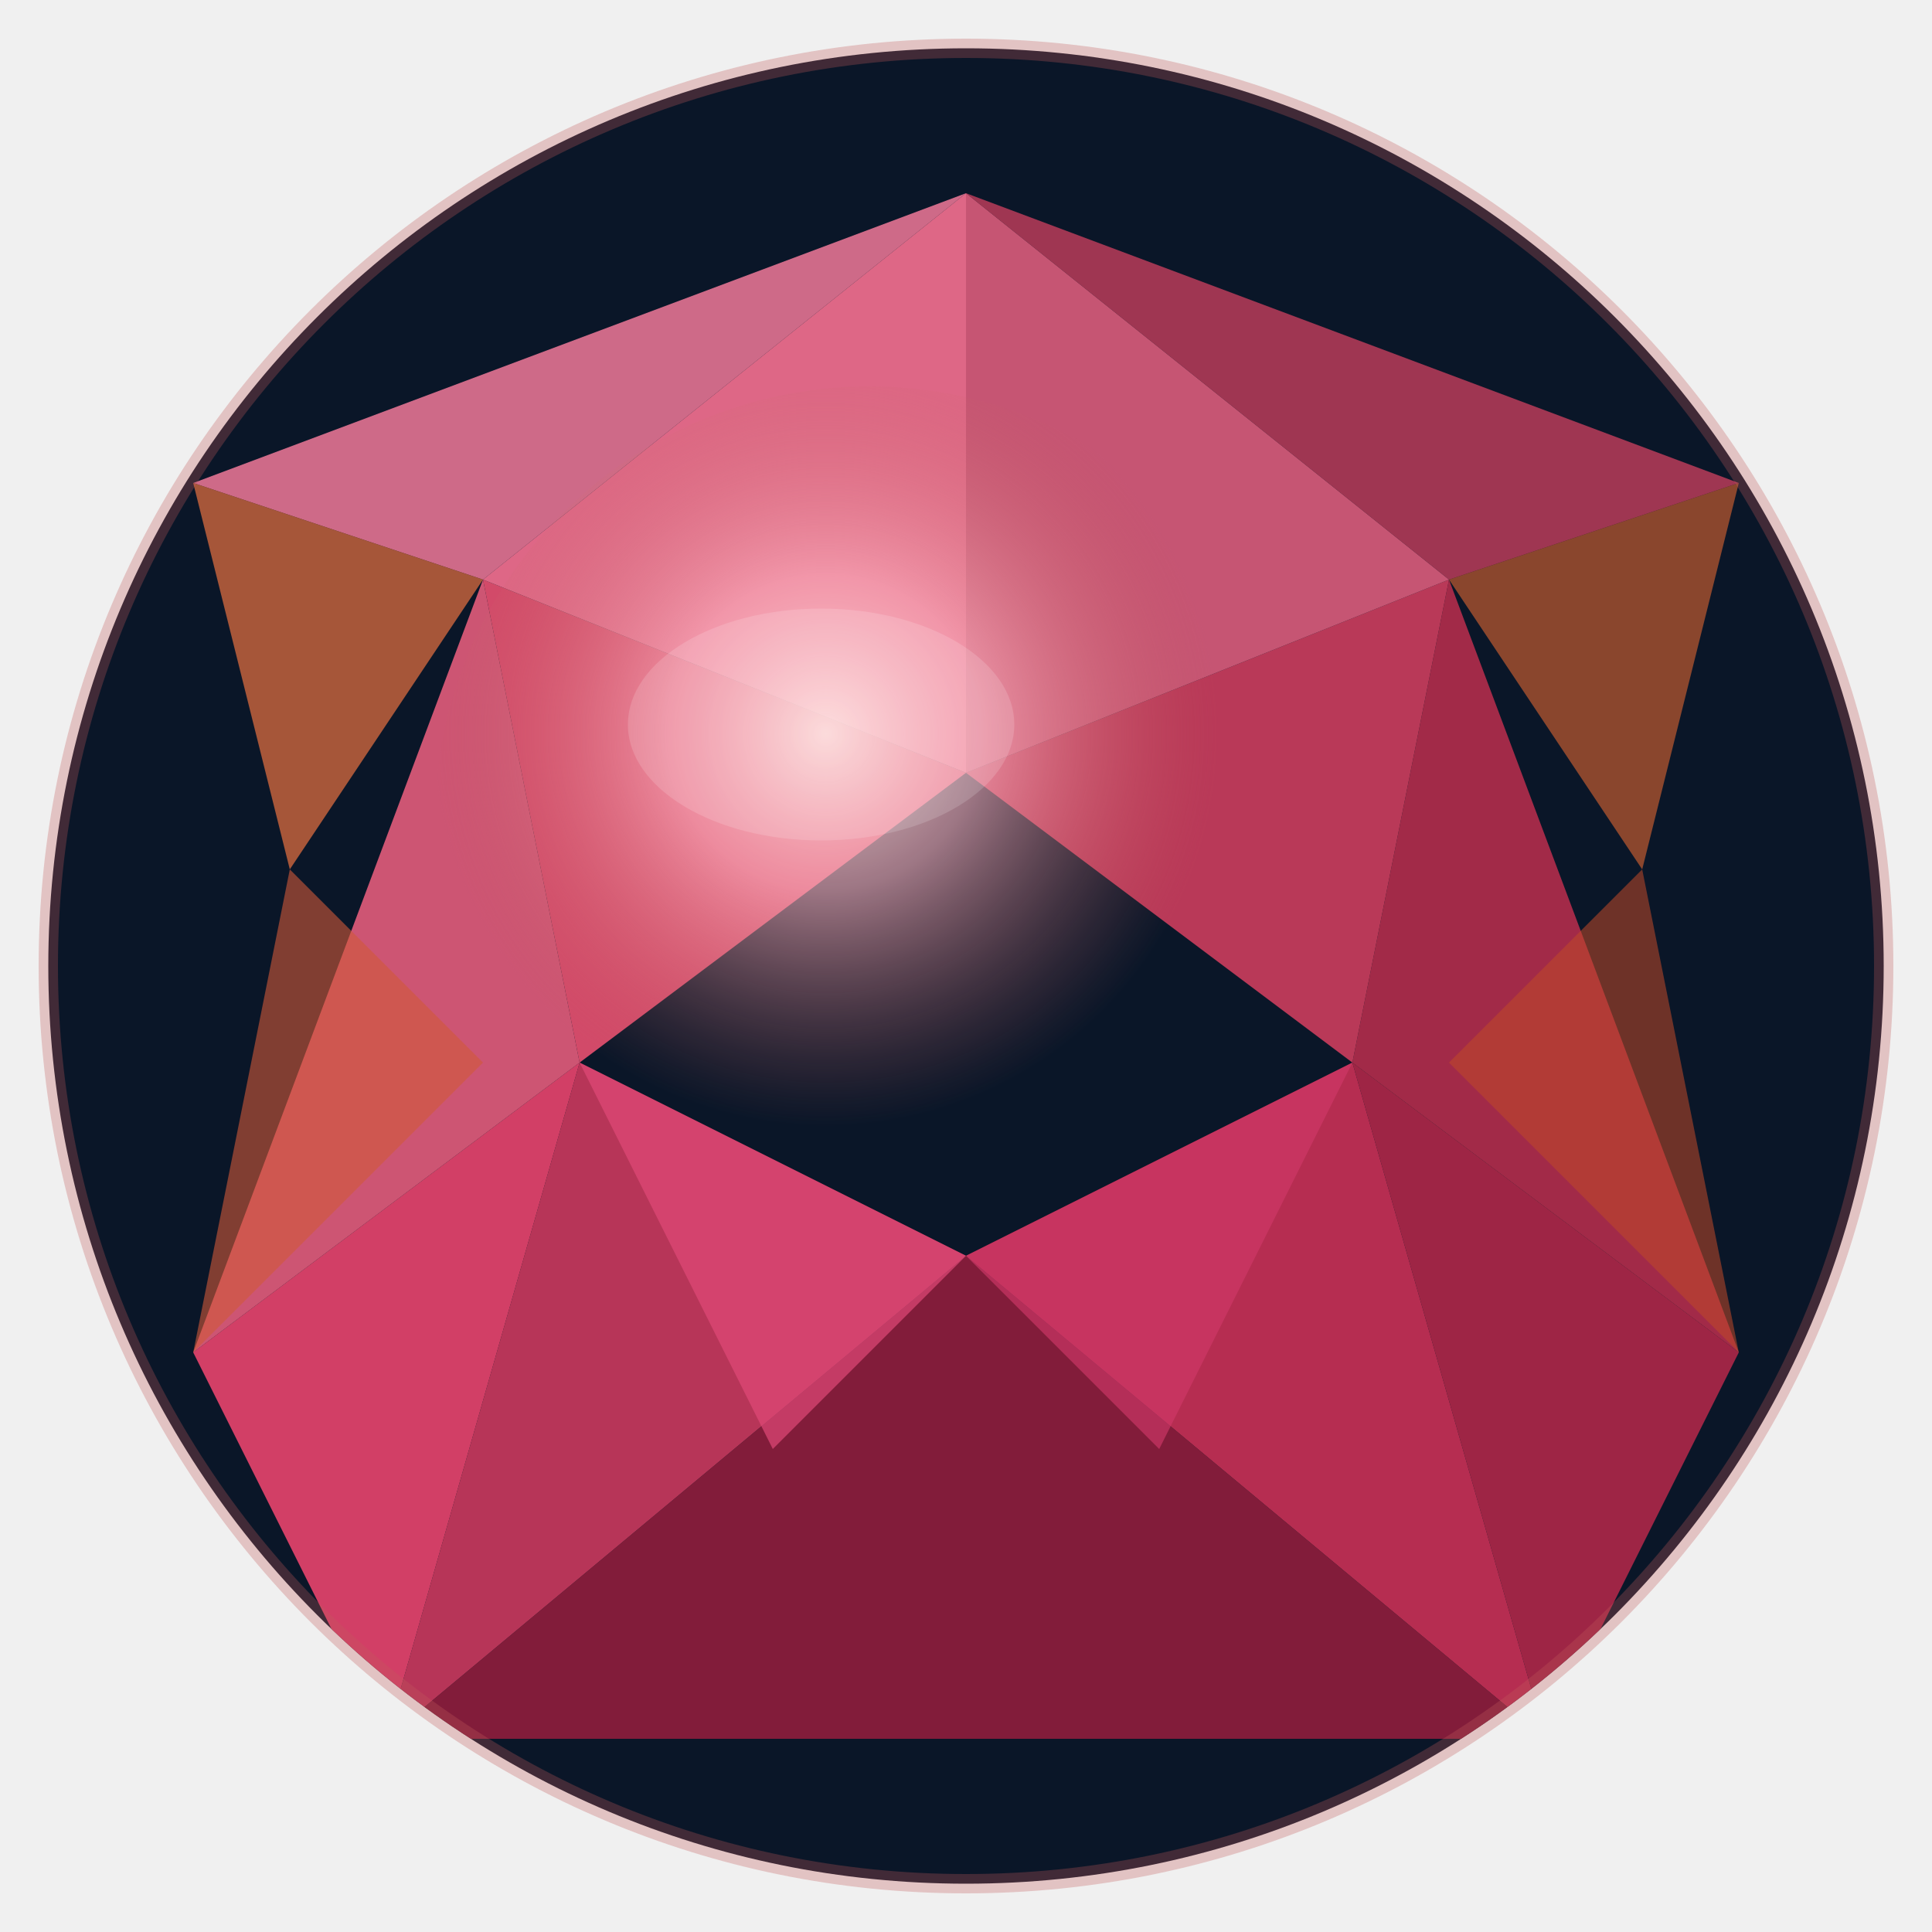
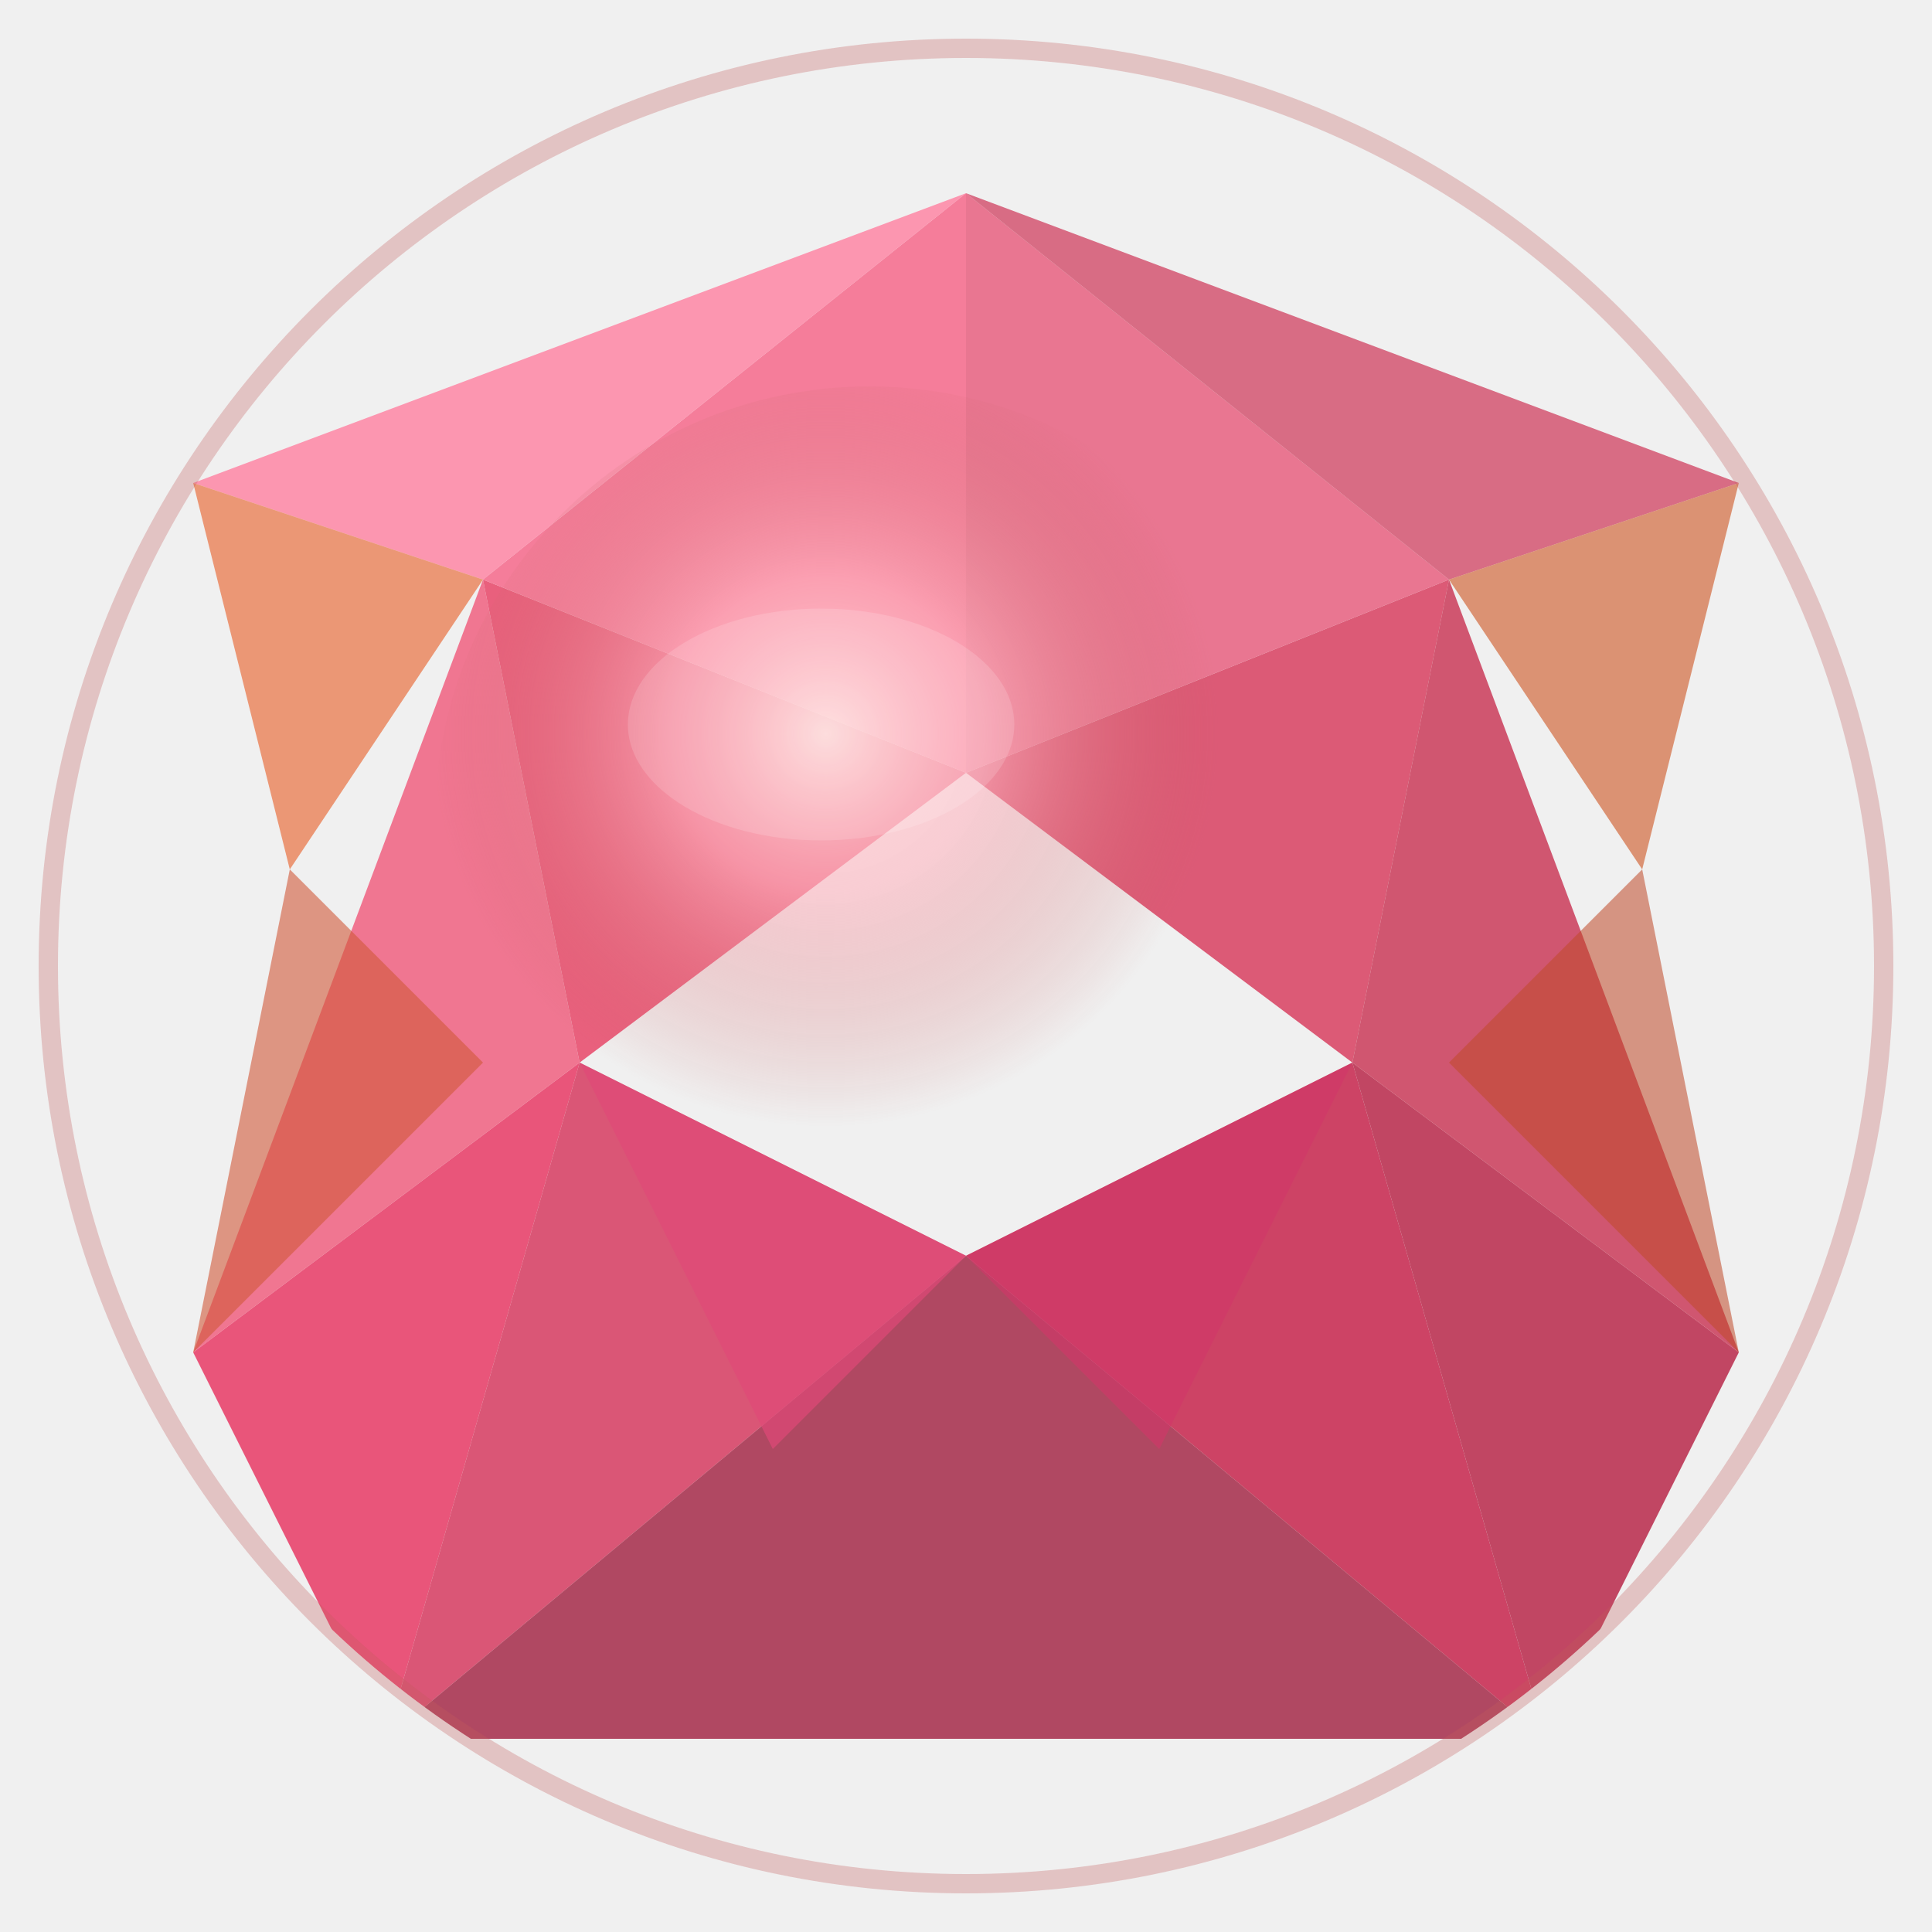
<svg xmlns="http://www.w3.org/2000/svg" viewBox="0 0 200 200" width="200" height="200">
  <defs>
    <clipPath id="circle-clip">
      <circle cx="100" cy="100" r="95" />
    </clipPath>
    <radialGradient id="center-glow" cx="45%" cy="40%" r="45%">
      <stop offset="0%" stop-color="#FFE4E1" stop-opacity="0.9" />
      <stop offset="40%" stop-color="#FFB6C1" stop-opacity="0.6" />
      <stop offset="100%" stop-color="#C15959" stop-opacity="0" />
    </radialGradient>
  </defs>
  <g clip-path="url(#circle-clip)">
-     <circle cx="100" cy="100" r="95" fill="#0A1628" />
    <polygon points="20,140 60,110 40,180" fill="#E8446D" opacity="0.9" />
    <polygon points="60,110 100,130 40,180" fill="#D63B60" opacity="0.85" />
    <polygon points="100,130 140,110 160,180" fill="#C93055" opacity="0.9" />
    <polygon points="140,110 180,140 160,180" fill="#B8284A" opacity="0.85" />
    <polygon points="40,180 100,130 160,180" fill="#A01E3E" opacity="0.8" />
    <polygon points="20,140 60,110 50,60" fill="#F06080" opacity="0.85" />
    <polygon points="60,110 100,80 50,60" fill="#E85070" opacity="0.9" />
    <polygon points="100,80 140,110 150,60" fill="#D84060" opacity="0.85" />
    <polygon points="140,110 180,140 150,60" fill="#C83050" opacity="0.8" />
    <polygon points="50,60 100,20 100,80" fill="#F57090" opacity="0.9" />
    <polygon points="100,20 150,60 100,80" fill="#E86080" opacity="0.85" />
    <polygon points="50,60 100,20 20,50" fill="#FF80A0" opacity="0.8" />
    <polygon points="150,60 100,20 180,50" fill="#D04060" opacity="0.75" />
    <polygon points="20,50 50,60 30,90" fill="#E87040" opacity="0.7" />
    <polygon points="180,50 150,60 170,90" fill="#D06030" opacity="0.65" />
    <polygon points="30,90 20,140 50,110" fill="#D05838" opacity="0.6" />
    <polygon points="170,90 180,140 150,110" fill="#C04828" opacity="0.55" />
    <polygon points="60,110 100,130 80,150" fill="#E04878" opacity="0.7" />
    <polygon points="140,110 100,130 120,150" fill="#D03868" opacity="0.65" />
    <circle cx="90" cy="85" r="45" fill="url(#center-glow)" />
    <ellipse cx="85" cy="75" rx="20" ry="12" fill="white" opacity="0.15" />
  </g>
  <circle cx="100" cy="100" r="95" fill="none" stroke="#C15959" stroke-width="2" opacity="0.3" />
</svg>
